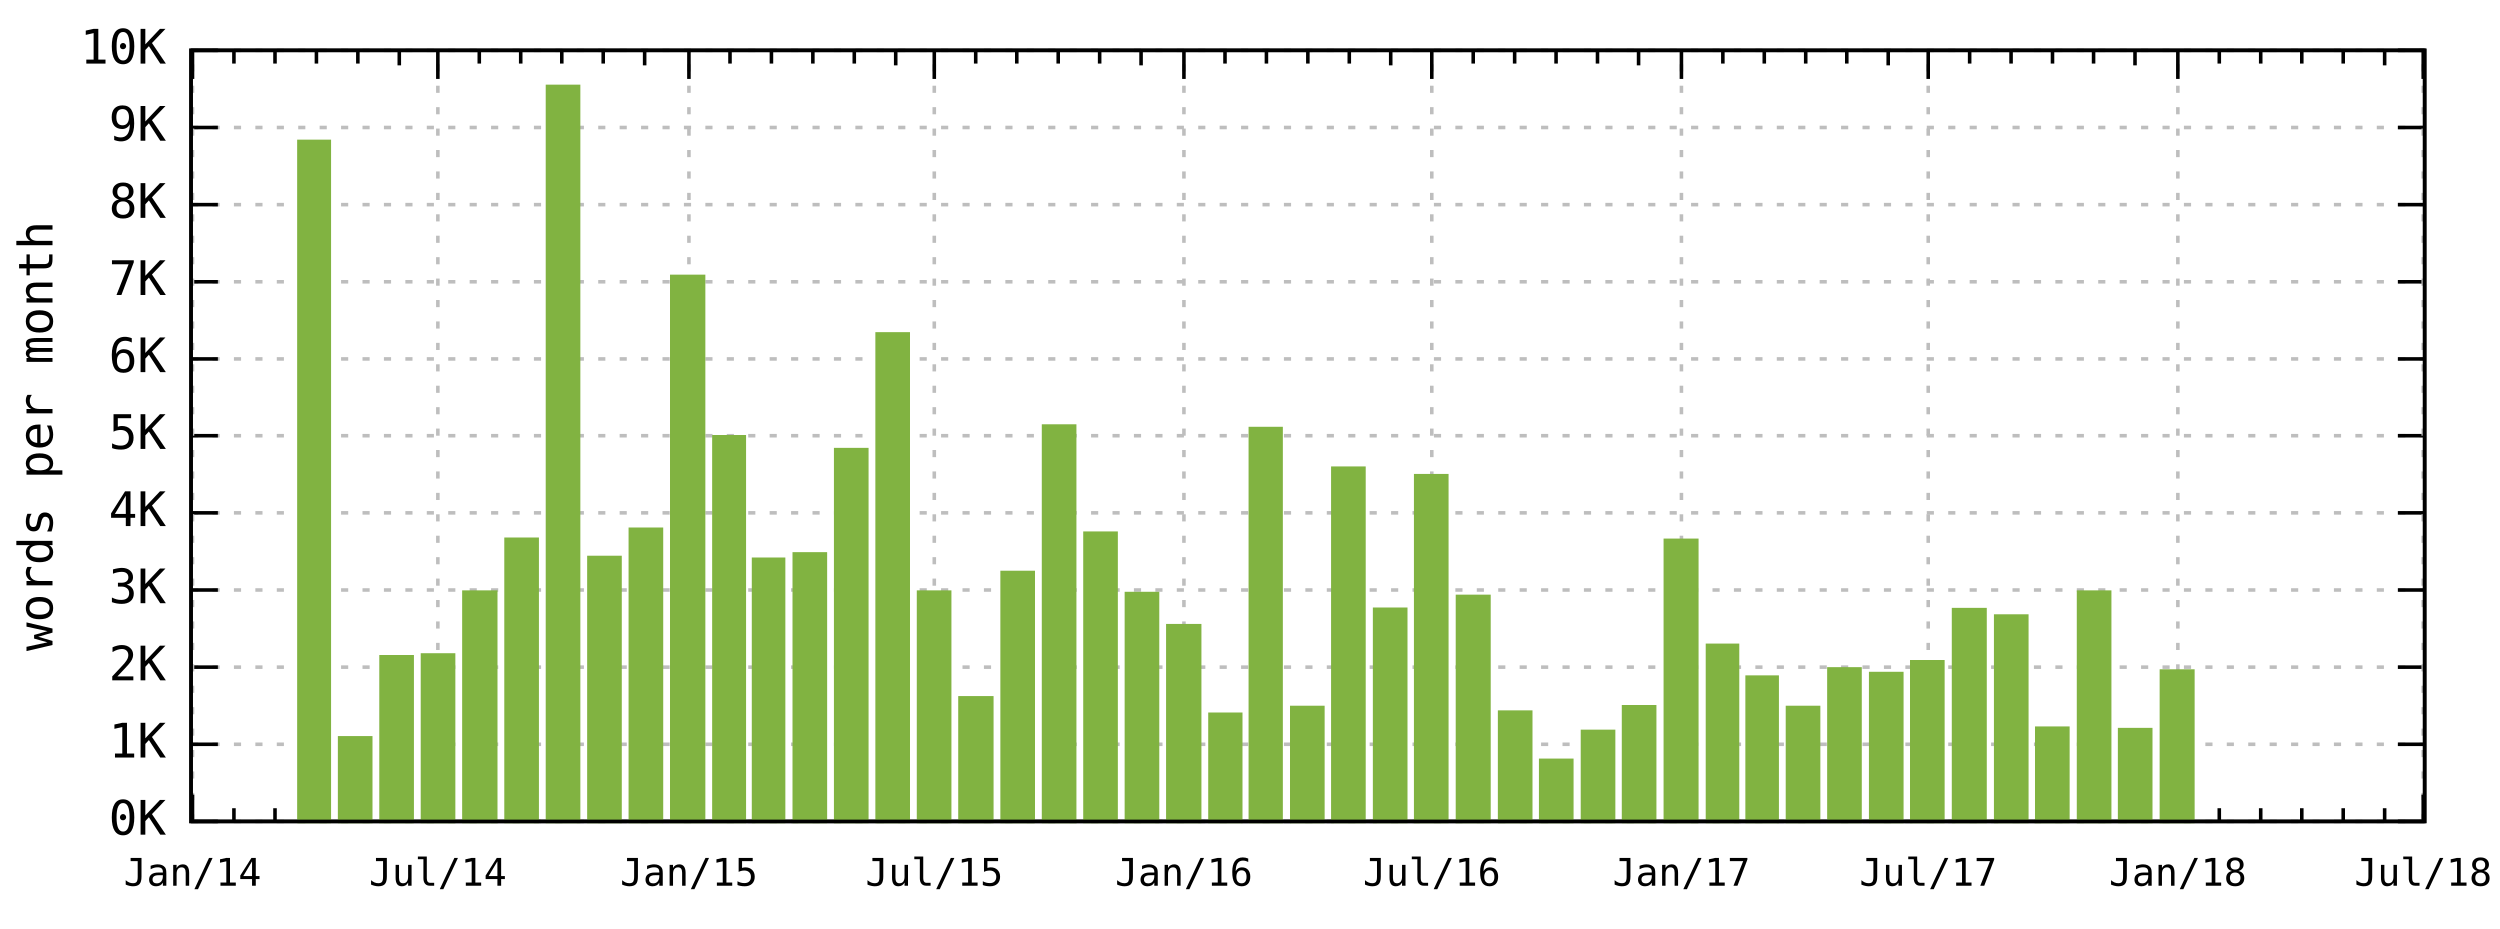
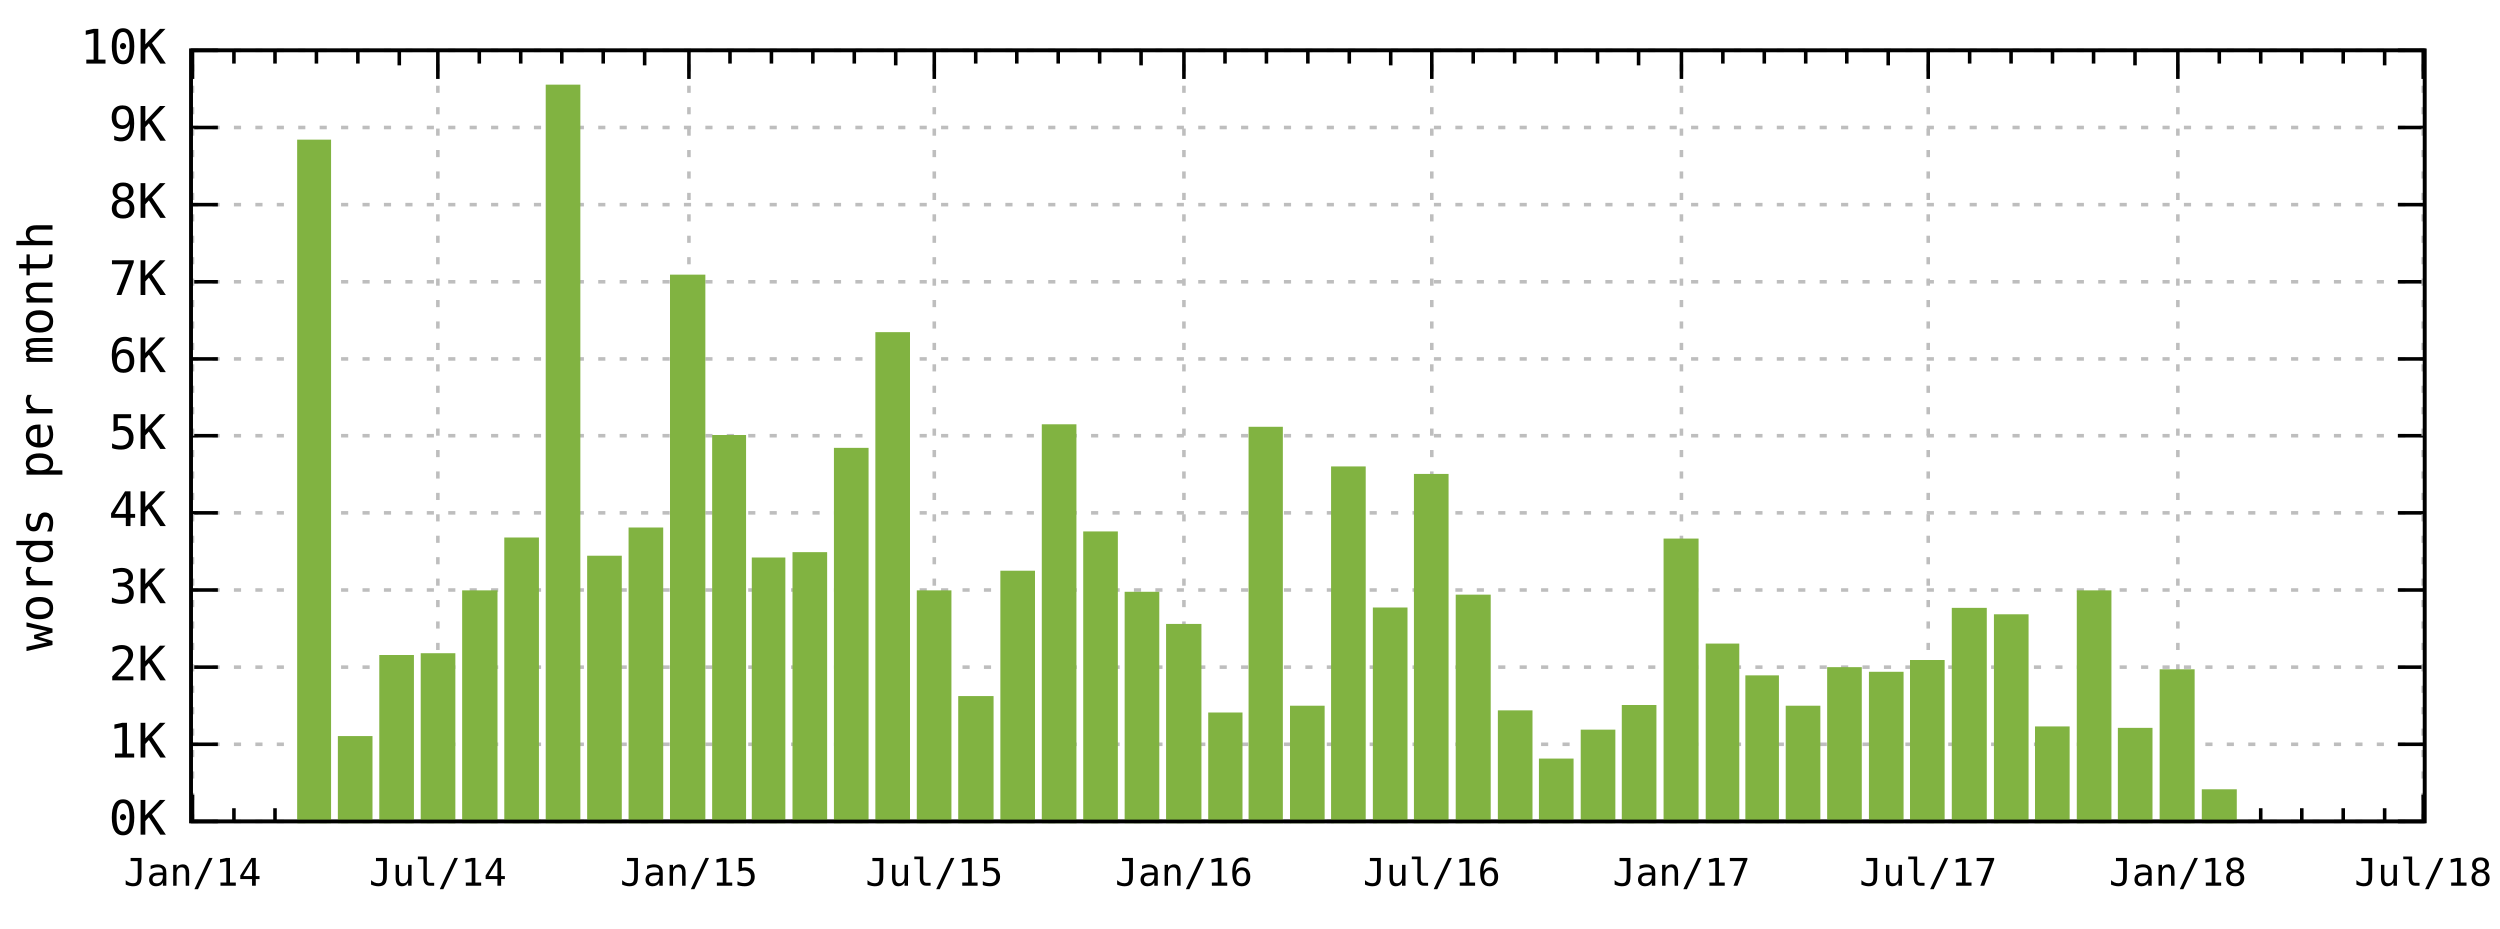
<svg xmlns="http://www.w3.org/2000/svg" xmlns:xlink="http://www.w3.org/1999/xlink" width="700" height="260" viewBox="0 0 700 260">
  <g id="gnuplot_canvas">
    <rect x="0" y="0" width="700" height="260" fill="none" />
    <defs>
      <circle id="gpDot" r="0.5" stroke-width="0.5" />
      <path id="gpPt0" stroke-width="0.267" stroke="currentColor" d="M-1,0 h2 M0,-1 v2" />
      <path id="gpPt1" stroke-width="0.267" stroke="currentColor" d="M-1,-1 L1,1 M1,-1 L-1,1" />
      <path id="gpPt2" stroke-width="0.267" stroke="currentColor" d="M-1,0 L1,0 M0,-1 L0,1 M-1,-1 L1,1 M-1,1 L1,-1" />
      <rect id="gpPt3" stroke-width="0.267" stroke="currentColor" x="-1" y="-1" width="2" height="2" />
      <rect id="gpPt4" stroke-width="0.267" stroke="currentColor" fill="currentColor" x="-1" y="-1" width="2" height="2" />
      <circle id="gpPt5" stroke-width="0.267" stroke="currentColor" cx="0" cy="0" r="1" />
      <use xlink:href="#gpPt5" id="gpPt6" fill="currentColor" stroke="none" />
      <path id="gpPt7" stroke-width="0.267" stroke="currentColor" d="M0,-1.33 L-1.33,0.67 L1.33,0.67 z" />
      <use xlink:href="#gpPt7" id="gpPt8" fill="currentColor" stroke="none" />
      <use xlink:href="#gpPt7" id="gpPt9" stroke="currentColor" transform="rotate(180)" />
      <use xlink:href="#gpPt9" id="gpPt10" fill="currentColor" stroke="none" />
      <use xlink:href="#gpPt3" id="gpPt11" stroke="currentColor" transform="rotate(45)" />
      <use xlink:href="#gpPt11" id="gpPt12" fill="currentColor" stroke="none" />
    </defs>
    <g style="fill:none; color:white; stroke:currentColor; stroke-width:1.00; stroke-linecap:butt; stroke-linejoin:miter">
</g>
    <g style="fill:none; color:black; stroke:currentColor; stroke-width:1.00; stroke-linecap:butt; stroke-linejoin:miter">
</g>
    <g style="fill:none; color:gray; stroke:currentColor; stroke-width:1.00; stroke-linecap:butt; stroke-linejoin:miter">
      <path stroke="rgb(190, 190, 190)" stroke-dasharray=" 2,4" class="gridline" d="M53.5,230.0 L678.9,230.0  h0.01" />
    </g>
    <g style="fill:none; color:black; stroke:currentColor; stroke-width:1.00; stroke-linecap:butt; stroke-linejoin:miter">
      <path stroke="black" d="M53.5,230.0 L61.0,230.0 M678.9,230.0 L671.4,230.0  h0.01" />
      <g transform="translate(46.5,233.7)" style="stroke:none; fill:rgb(0,0,0); font-family:monospace; font-size:10.00pt; text-anchor:end">
        <text>0K</text>
      </g>
    </g>
    <g style="fill:none; color:gray; stroke:currentColor; stroke-width:1.00; stroke-linecap:butt; stroke-linejoin:miter">
      <path stroke="rgb(190, 190, 190)" stroke-dasharray=" 2,4" class="gridline" d="M53.5,208.4 L678.9,208.4  h0.01" />
    </g>
    <g style="fill:none; color:black; stroke:currentColor; stroke-width:1.00; stroke-linecap:butt; stroke-linejoin:miter">
      <path stroke="black" d="M53.5,208.4 L61.0,208.4 M678.9,208.4 L671.4,208.4  h0.01" />
      <g transform="translate(46.5,212.1)" style="stroke:none; fill:rgb(0,0,0); font-family:monospace; font-size:10.00pt; text-anchor:end">
        <text>1K</text>
      </g>
    </g>
    <g style="fill:none; color:gray; stroke:currentColor; stroke-width:1.00; stroke-linecap:butt; stroke-linejoin:miter">
      <path stroke="rgb(190, 190, 190)" stroke-dasharray=" 2,4" class="gridline" d="M53.5,186.8 L678.9,186.8  h0.01" />
    </g>
    <g style="fill:none; color:black; stroke:currentColor; stroke-width:1.00; stroke-linecap:butt; stroke-linejoin:miter">
      <path stroke="black" d="M53.5,186.8 L61.0,186.8 M678.9,186.8 L671.4,186.8  h0.01" />
      <g transform="translate(46.5,190.5)" style="stroke:none; fill:rgb(0,0,0); font-family:monospace; font-size:10.00pt; text-anchor:end">
        <text>2K</text>
      </g>
    </g>
    <g style="fill:none; color:gray; stroke:currentColor; stroke-width:1.00; stroke-linecap:butt; stroke-linejoin:miter">
      <path stroke="rgb(190, 190, 190)" stroke-dasharray=" 2,4" class="gridline" d="M53.5,165.2 L678.9,165.2  h0.01" />
    </g>
    <g style="fill:none; color:black; stroke:currentColor; stroke-width:1.00; stroke-linecap:butt; stroke-linejoin:miter">
      <path stroke="black" d="M53.5,165.2 L61.0,165.2 M678.9,165.2 L671.4,165.2  h0.01" />
      <g transform="translate(46.5,168.9)" style="stroke:none; fill:rgb(0,0,0); font-family:monospace; font-size:10.00pt; text-anchor:end">
        <text>3K</text>
      </g>
    </g>
    <g style="fill:none; color:gray; stroke:currentColor; stroke-width:1.00; stroke-linecap:butt; stroke-linejoin:miter">
      <path stroke="rgb(190, 190, 190)" stroke-dasharray=" 2,4" class="gridline" d="M53.5,143.6 L678.9,143.6  h0.01" />
    </g>
    <g style="fill:none; color:black; stroke:currentColor; stroke-width:1.00; stroke-linecap:butt; stroke-linejoin:miter">
      <path stroke="black" d="M53.5,143.6 L61.0,143.6 M678.9,143.6 L671.4,143.6  h0.01" />
      <g transform="translate(46.5,147.3)" style="stroke:none; fill:rgb(0,0,0); font-family:monospace; font-size:10.00pt; text-anchor:end">
        <text>4K</text>
      </g>
    </g>
    <g style="fill:none; color:gray; stroke:currentColor; stroke-width:1.00; stroke-linecap:butt; stroke-linejoin:miter">
      <path stroke="rgb(190, 190, 190)" stroke-dasharray=" 2,4" class="gridline" d="M53.5,122.0 L678.9,122.0  h0.01" />
    </g>
    <g style="fill:none; color:black; stroke:currentColor; stroke-width:1.00; stroke-linecap:butt; stroke-linejoin:miter">
      <path stroke="black" d="M53.5,122.0 L61.0,122.0 M678.9,122.0 L671.4,122.0  h0.01" />
      <g transform="translate(46.5,125.7)" style="stroke:none; fill:rgb(0,0,0); font-family:monospace; font-size:10.00pt; text-anchor:end">
        <text>5K</text>
      </g>
    </g>
    <g style="fill:none; color:gray; stroke:currentColor; stroke-width:1.00; stroke-linecap:butt; stroke-linejoin:miter">
      <path stroke="rgb(190, 190, 190)" stroke-dasharray=" 2,4" class="gridline" d="M53.5,100.5 L678.9,100.5  h0.01" />
    </g>
    <g style="fill:none; color:black; stroke:currentColor; stroke-width:1.00; stroke-linecap:butt; stroke-linejoin:miter">
      <path stroke="black" d="M53.5,100.5 L61.0,100.5 M678.9,100.5 L671.4,100.5  h0.01" />
      <g transform="translate(46.5,104.2)" style="stroke:none; fill:rgb(0,0,0); font-family:monospace; font-size:10.00pt; text-anchor:end">
        <text>6K</text>
      </g>
    </g>
    <g style="fill:none; color:gray; stroke:currentColor; stroke-width:1.00; stroke-linecap:butt; stroke-linejoin:miter">
      <path stroke="rgb(190, 190, 190)" stroke-dasharray=" 2,4" class="gridline" d="M53.5,78.9 L678.9,78.9  h0.01" />
    </g>
    <g style="fill:none; color:black; stroke:currentColor; stroke-width:1.00; stroke-linecap:butt; stroke-linejoin:miter">
      <path stroke="black" d="M53.5,78.9 L61.0,78.9 M678.9,78.9 L671.4,78.9  h0.01" />
      <g transform="translate(46.5,82.6)" style="stroke:none; fill:rgb(0,0,0); font-family:monospace; font-size:10.00pt; text-anchor:end">
        <text>7K</text>
      </g>
    </g>
    <g style="fill:none; color:gray; stroke:currentColor; stroke-width:1.00; stroke-linecap:butt; stroke-linejoin:miter">
      <path stroke="rgb(190, 190, 190)" stroke-dasharray=" 2,4" class="gridline" d="M53.5,57.3 L678.9,57.3  h0.01" />
    </g>
    <g style="fill:none; color:black; stroke:currentColor; stroke-width:1.00; stroke-linecap:butt; stroke-linejoin:miter">
      <path stroke="black" d="M53.5,57.3 L61.0,57.3 M678.9,57.3 L671.4,57.3  h0.01" />
      <g transform="translate(46.5,61.0)" style="stroke:none; fill:rgb(0,0,0); font-family:monospace; font-size:10.00pt; text-anchor:end">
        <text>8K</text>
      </g>
    </g>
    <g style="fill:none; color:gray; stroke:currentColor; stroke-width:1.00; stroke-linecap:butt; stroke-linejoin:miter">
      <path stroke="rgb(190, 190, 190)" stroke-dasharray=" 2,4" class="gridline" d="M53.5,35.7 L678.9,35.7  h0.01" />
    </g>
    <g style="fill:none; color:black; stroke:currentColor; stroke-width:1.00; stroke-linecap:butt; stroke-linejoin:miter">
      <path stroke="black" d="M53.5,35.7 L61.0,35.7 M678.9,35.7 L671.4,35.7  h0.01" />
      <g transform="translate(46.5,39.4)" style="stroke:none; fill:rgb(0,0,0); font-family:monospace; font-size:10.00pt; text-anchor:end">
        <text>9K</text>
      </g>
    </g>
    <g style="fill:none; color:gray; stroke:currentColor; stroke-width:1.00; stroke-linecap:butt; stroke-linejoin:miter">
      <path stroke="rgb(190, 190, 190)" stroke-dasharray=" 2,4" class="gridline" d="M53.5,14.1 L678.9,14.1  h0.01" />
    </g>
    <g style="fill:none; color:black; stroke:currentColor; stroke-width:1.00; stroke-linecap:butt; stroke-linejoin:miter">
      <path stroke="black" d="M53.5,14.1 L61.0,14.1 M678.9,14.1 L671.4,14.1  h0.01" />
      <g transform="translate(46.5,17.8)" style="stroke:none; fill:rgb(0,0,0); font-family:monospace; font-size:10.00pt; text-anchor:end">
        <text>10K</text>
      </g>
    </g>
    <g style="fill:none; color:gray; stroke:currentColor; stroke-width:1.00; stroke-linecap:butt; stroke-linejoin:miter">
      <path stroke="rgb(190, 190, 190)" stroke-dasharray=" 2,4" class="gridline" d="M53.9,230.0 L53.9,14.1  h0.01" />
    </g>
    <g style="fill:none; color:black; stroke:currentColor; stroke-width:1.00; stroke-linecap:butt; stroke-linejoin:miter">
      <path stroke="black" d="M53.9,230.0 L53.9,222.5 M53.9,14.1 L53.9,21.6  h0.01" />
      <g transform="translate(53.9,248.0)" style="stroke:none; fill:rgb(0,0,0); font-family:monospace; font-size:8.00pt; text-anchor:middle">
        <text>Jan/14</text>
      </g>
      <path stroke="black" d="M65.5,230.0 L65.5,226.3 M65.5,14.1 L65.5,17.8 M77.0,230.0 L77.0,226.3 M77.0,14.1 L77.0,17.8    M88.6,230.0 L88.6,226.3 M88.6,14.1 L88.6,17.8 M100.2,230.0 L100.2,226.3 M100.2,14.1 L100.2,17.8    M111.8,230.0 L111.8,226.3 M111.8,14.1 L111.8,17.8  h0.01" />
    </g>
    <g style="fill:none; color:gray; stroke:currentColor; stroke-width:1.00; stroke-linecap:butt; stroke-linejoin:miter">
      <path stroke="rgb(190, 190, 190)" stroke-dasharray=" 2,4" class="gridline" d="M122.6,230.0 L122.6,14.1  h0.01" />
    </g>
    <g style="fill:none; color:black; stroke:currentColor; stroke-width:1.00; stroke-linecap:butt; stroke-linejoin:miter">
      <path stroke="black" d="M122.6,230.0 L122.6,222.5 M122.6,14.1 L122.6,21.6  h0.01" />
      <g transform="translate(122.6,248.0)" style="stroke:none; fill:rgb(0,0,0); font-family:monospace; font-size:8.00pt; text-anchor:middle">
        <text>Jul/14</text>
      </g>
      <path stroke="black" d="M134.2,230.0 L134.2,226.3 M134.2,14.1 L134.2,17.8 M145.8,230.0 L145.8,226.3 M145.8,14.1 L145.8,17.8    M157.3,230.0 L157.3,226.3 M157.3,14.1 L157.3,17.8 M168.9,230.0 L168.9,226.3 M168.9,14.1 L168.9,17.8    M180.5,230.0 L180.5,226.3 M180.5,14.1 L180.5,17.8  h0.01" />
    </g>
    <g style="fill:none; color:gray; stroke:currentColor; stroke-width:1.00; stroke-linecap:butt; stroke-linejoin:miter">
      <path stroke="rgb(190, 190, 190)" stroke-dasharray=" 2,4" class="gridline" d="M192.9,230.0 L192.9,14.1  h0.01" />
    </g>
    <g style="fill:none; color:black; stroke:currentColor; stroke-width:1.00; stroke-linecap:butt; stroke-linejoin:miter">
      <path stroke="black" d="M192.9,230.0 L192.9,222.5 M192.9,14.1 L192.9,21.6  h0.01" />
      <g transform="translate(192.9,248.0)" style="stroke:none; fill:rgb(0,0,0); font-family:monospace; font-size:8.00pt; text-anchor:middle">
        <text>Jan/15</text>
      </g>
      <path stroke="black" d="M204.4,230.0 L204.4,226.3 M204.4,14.1 L204.4,17.8 M216.0,230.0 L216.0,226.3 M216.0,14.1 L216.0,17.8    M227.6,230.0 L227.6,226.3 M227.6,14.1 L227.6,17.8 M239.2,230.0 L239.2,226.3 M239.2,14.1 L239.2,17.8    M250.8,230.0 L250.8,226.3 M250.8,14.1 L250.8,17.8  h0.01" />
    </g>
    <g style="fill:none; color:gray; stroke:currentColor; stroke-width:1.00; stroke-linecap:butt; stroke-linejoin:miter">
      <path stroke="rgb(190, 190, 190)" stroke-dasharray=" 2,4" class="gridline" d="M261.6,230.0 L261.6,14.1  h0.01" />
    </g>
    <g style="fill:none; color:black; stroke:currentColor; stroke-width:1.00; stroke-linecap:butt; stroke-linejoin:miter">
      <path stroke="black" d="M261.6,230.0 L261.6,222.5 M261.6,14.1 L261.6,21.6  h0.01" />
      <g transform="translate(261.6,248.0)" style="stroke:none; fill:rgb(0,0,0); font-family:monospace; font-size:8.00pt; text-anchor:middle">
        <text>Jul/15</text>
      </g>
      <path stroke="black" d="M273.2,230.0 L273.2,226.3 M273.2,14.1 L273.2,17.8 M284.7,230.0 L284.7,226.3 M284.7,14.1 L284.7,17.8    M296.3,230.0 L296.3,226.3 M296.3,14.1 L296.3,17.8 M307.9,230.0 L307.9,226.3 M307.9,14.1 L307.9,17.8    M319.5,230.0 L319.5,226.3 M319.5,14.1 L319.5,17.8  h0.01" />
    </g>
    <g style="fill:none; color:gray; stroke:currentColor; stroke-width:1.00; stroke-linecap:butt; stroke-linejoin:miter">
      <path stroke="rgb(190, 190, 190)" stroke-dasharray=" 2,4" class="gridline" d="M331.5,230.0 L331.5,14.1  h0.01" />
    </g>
    <g style="fill:none; color:black; stroke:currentColor; stroke-width:1.00; stroke-linecap:butt; stroke-linejoin:miter">
      <path stroke="black" d="M331.5,230.0 L331.5,222.5 M331.5,14.1 L331.5,21.6  h0.01" />
      <g transform="translate(331.5,248.0)" style="stroke:none; fill:rgb(0,0,0); font-family:monospace; font-size:8.00pt; text-anchor:middle">
        <text>Jan/16</text>
      </g>
      <path stroke="black" d="M343.0,230.0 L343.0,226.3 M343.0,14.1 L343.0,17.8 M354.6,230.0 L354.6,226.3 M354.6,14.1 L354.6,17.8    M366.2,230.0 L366.2,226.3 M366.2,14.1 L366.2,17.8 M377.8,230.0 L377.8,226.3 M377.8,14.1 L377.8,17.8    M389.4,230.0 L389.4,226.3 M389.4,14.1 L389.4,17.8  h0.01" />
    </g>
    <g style="fill:none; color:gray; stroke:currentColor; stroke-width:1.00; stroke-linecap:butt; stroke-linejoin:miter">
      <path stroke="rgb(190, 190, 190)" stroke-dasharray=" 2,4" class="gridline" d="M400.9,230.0 L400.9,14.1  h0.01" />
    </g>
    <g style="fill:none; color:black; stroke:currentColor; stroke-width:1.00; stroke-linecap:butt; stroke-linejoin:miter">
      <path stroke="black" d="M400.9,230.0 L400.9,222.5 M400.9,14.1 L400.9,21.6  h0.01" />
      <g transform="translate(400.9,248.0)" style="stroke:none; fill:rgb(0,0,0); font-family:monospace; font-size:8.00pt; text-anchor:middle">
        <text>Jul/16</text>
      </g>
      <path stroke="black" d="M412.5,230.0 L412.5,226.3 M412.5,14.1 L412.5,17.8 M424.1,230.0 L424.1,226.3 M424.1,14.1 L424.1,17.8    M435.7,230.0 L435.7,226.3 M435.7,14.1 L435.7,17.8 M447.3,230.0 L447.3,226.3 M447.3,14.1 L447.3,17.8    M458.8,230.0 L458.8,226.3 M458.8,14.1 L458.8,17.8  h0.01" />
    </g>
    <g style="fill:none; color:gray; stroke:currentColor; stroke-width:1.00; stroke-linecap:butt; stroke-linejoin:miter">
      <path stroke="rgb(190, 190, 190)" stroke-dasharray=" 2,4" class="gridline" d="M470.8,230.0 L470.8,14.1  h0.01" />
    </g>
    <g style="fill:none; color:black; stroke:currentColor; stroke-width:1.00; stroke-linecap:butt; stroke-linejoin:miter">
      <path stroke="black" d="M470.8,230.0 L470.8,222.5 M470.8,14.1 L470.8,21.6  h0.01" />
      <g transform="translate(470.8,248.0)" style="stroke:none; fill:rgb(0,0,0); font-family:monospace; font-size:8.00pt; text-anchor:middle">
        <text>Jan/17</text>
      </g>
      <path stroke="black" d="M482.4,230.0 L482.4,226.3 M482.4,14.1 L482.4,17.8 M494.0,230.0 L494.0,226.3 M494.0,14.1 L494.0,17.8    M505.6,230.0 L505.6,226.3 M505.6,14.1 L505.6,17.8 M517.1,230.0 L517.1,226.3 M517.1,14.1 L517.1,17.8    M528.7,230.0 L528.7,226.3 M528.7,14.1 L528.7,17.8  h0.01" />
    </g>
    <g style="fill:none; color:gray; stroke:currentColor; stroke-width:1.00; stroke-linecap:butt; stroke-linejoin:miter">
      <path stroke="rgb(190, 190, 190)" stroke-dasharray=" 2,4" class="gridline" d="M539.9,230.0 L539.9,14.1  h0.01" />
    </g>
    <g style="fill:none; color:black; stroke:currentColor; stroke-width:1.00; stroke-linecap:butt; stroke-linejoin:miter">
      <path stroke="black" d="M539.9,230.0 L539.9,222.5 M539.9,14.1 L539.9,21.6  h0.01" />
      <g transform="translate(539.9,248.0)" style="stroke:none; fill:rgb(0,0,0); font-family:monospace; font-size:8.00pt; text-anchor:middle">
        <text>Jul/17</text>
      </g>
      <path stroke="black" d="M551.5,230.0 L551.5,226.3 M551.5,14.1 L551.5,17.8 M563.1,230.0 L563.1,226.3 M563.1,14.1 L563.1,17.8    M574.7,230.0 L574.7,226.3 M574.7,14.1 L574.7,17.8 M586.2,230.0 L586.2,226.3 M586.2,14.1 L586.2,17.8    M597.8,230.0 L597.8,226.3 M597.8,14.1 L597.8,17.8  h0.01" />
    </g>
    <g style="fill:none; color:gray; stroke:currentColor; stroke-width:1.00; stroke-linecap:butt; stroke-linejoin:miter">
      <path stroke="rgb(190, 190, 190)" stroke-dasharray=" 2,4" class="gridline" d="M609.8,230.0 L609.8,14.1  h0.01" />
    </g>
    <g style="fill:none; color:black; stroke:currentColor; stroke-width:1.00; stroke-linecap:butt; stroke-linejoin:miter">
      <path stroke="black" d="M609.8,230.0 L609.8,222.5 M609.8,14.1 L609.8,21.6  h0.01" />
      <g transform="translate(609.8,248.0)" style="stroke:none; fill:rgb(0,0,0); font-family:monospace; font-size:8.00pt; text-anchor:middle">
        <text>Jan/18</text>
      </g>
      <path stroke="black" d="M621.4,230.0 L621.4,226.3 M621.4,14.1 L621.4,17.8 M633.0,230.0 L633.0,226.3 M633.0,14.1 L633.0,17.8    M644.5,230.0 L644.5,226.3 M644.5,14.1 L644.5,17.8 M656.1,230.0 L656.1,226.3 M656.1,14.1 L656.1,17.8    M667.7,230.0 L667.7,226.3 M667.7,14.1 L667.7,17.8  h0.01" />
    </g>
    <g style="fill:none; color:gray; stroke:currentColor; stroke-width:1.00; stroke-linecap:butt; stroke-linejoin:miter">
      <path stroke="rgb(190, 190, 190)" stroke-dasharray=" 2,4" class="gridline" d="M678.5,230.0 L678.5,14.1  h0.01" />
    </g>
    <g style="fill:none; color:black; stroke:currentColor; stroke-width:1.00; stroke-linecap:butt; stroke-linejoin:miter">
      <path stroke="black" d="M678.5,230.0 L678.5,222.5 M678.5,14.1 L678.5,21.6  h0.01" />
      <g transform="translate(678.5,248.0)" style="stroke:none; fill:rgb(0,0,0); font-family:monospace; font-size:8.00pt; text-anchor:middle">
        <text>Jul/18</text>
      </g>
      <path stroke="black" d="M53.5,14.1 L53.5,230.0 L678.9,230.0 L678.9,14.1 L53.5,14.1 Z  h0.01" />
      <g transform="translate(14.7,122.1) rotate(270)" style="stroke:none; fill:rgb(0,0,0); font-family:monospace; font-size:10.00pt; text-anchor:middle">
        <text>words per month</text>
      </g>
    </g>
    <g id="gnuplot_plot_1">
      <g style="fill:none; color:red; stroke:currentColor; stroke-width:1.00; stroke-linecap:butt; stroke-linejoin:miter">
        <g style="stroke:none; shape-rendering:crispEdges">
          <polygon fill="rgb(129, 179,  65)" points="83.7,230.0 92.3,230.0 92.3,39.5 83.7,39.5 " />
        </g>
        <path stroke="rgb(129, 179,  65)" d="M83.7,230.0 L83.7,39.6 L92.2,39.6 L92.2,230.0 L83.7,230.0 Z  h0.01" />
        <g style="stroke:none; shape-rendering:crispEdges">
          <polygon fill="rgb(129, 179,  65)" points="95.1,230.0 103.9,230.0 103.9,206.5 95.1,206.5 " />
        </g>
        <path stroke="rgb(129, 179,  65)" d="M95.1,230.0 L95.1,206.6 L103.8,206.6 L103.8,230.0 L95.1,230.0 Z  h0.01" />
        <g style="stroke:none; shape-rendering:crispEdges">
          <polygon fill="rgb(129, 179,  65)" points="106.7,230.0 115.5,230.0 115.5,183.8 106.7,183.8 " />
        </g>
        <path stroke="rgb(129, 179,  65)" d="M106.7,230.0 L106.7,183.9 L115.4,183.9 L115.4,230.0 L106.7,230.0 Z  h0.01" />
        <g style="stroke:none; shape-rendering:crispEdges">
          <polygon fill="rgb(129, 179,  65)" points="118.3,230.0 127.1,230.0 127.1,183.3 118.3,183.3 " />
        </g>
        <path stroke="rgb(129, 179,  65)" d="M118.3,230.0 L118.3,183.4 L127.0,183.4 L127.0,230.0 L118.3,230.0 Z  h0.01" />
        <g style="stroke:none; shape-rendering:crispEdges">
          <polygon fill="rgb(129, 179,  65)" points="129.9,230.0 138.9,230.0 138.9,165.7 129.9,165.7 " />
        </g>
        <path stroke="rgb(129, 179,  65)" d="M129.9,230.0 L129.9,165.8 L138.8,165.8 L138.8,230.0 L129.9,230.0 Z  h0.01" />
        <g style="stroke:none; shape-rendering:crispEdges">
          <polygon fill="rgb(129, 179,  65)" points="141.7,230.0 150.5,230.0 150.5,150.9 141.7,150.9 " />
        </g>
        <path stroke="rgb(129, 179,  65)" d="M141.7,230.0 L141.7,151.0 L150.4,151.0 L150.4,230.0 L141.7,230.0 Z  h0.01" />
        <g style="stroke:none; shape-rendering:crispEdges">
          <polygon fill="rgb(129, 179,  65)" points="153.3,230.0 162.1,230.0 162.1,24.1 153.3,24.1 " />
        </g>
        <path stroke="rgb(129, 179,  65)" d="M153.3,230.0 L153.3,24.2 L162.0,24.2 L162.0,230.0 L153.3,230.0 Z  h0.01" />
        <g style="stroke:none; shape-rendering:crispEdges">
          <polygon fill="rgb(129, 179,  65)" points="164.9,230.0 173.7,230.0 173.7,156.0 164.9,156.0 " />
        </g>
        <path stroke="rgb(129, 179,  65)" d="M164.9,230.0 L164.9,156.1 L173.6,156.1 L173.6,230.0 L164.9,230.0 Z  h0.01" />
        <g style="stroke:none; shape-rendering:crispEdges">
          <polygon fill="rgb(129, 179,  65)" points="176.5,230.0 185.3,230.0 185.3,148.1 176.5,148.1 " />
        </g>
        <path stroke="rgb(129, 179,  65)" d="M176.5,230.0 L176.5,148.2 L185.2,148.2 L185.2,230.0 L176.5,230.0 Z  h0.01" />
        <g style="stroke:none; shape-rendering:crispEdges">
          <polygon fill="rgb(129, 179,  65)" points="188.1,230.0 197.1,230.0 197.1,77.3 188.1,77.3 " />
        </g>
        <path stroke="rgb(129, 179,  65)" d="M188.1,230.0 L188.1,77.4 L197.0,77.4 L197.0,230.0 L188.1,230.0 Z  h0.01" />
        <g style="stroke:none; shape-rendering:crispEdges">
          <polygon fill="rgb(129, 179,  65)" points="199.9,230.0 208.5,230.0 208.5,122.2 199.9,122.2 " />
        </g>
        <path stroke="rgb(129, 179,  65)" d="M199.9,230.0 L199.9,122.3 L208.4,122.3 L208.4,230.0 L199.9,230.0 Z  h0.01" />
        <g style="stroke:none; shape-rendering:crispEdges">
          <polygon fill="rgb(129, 179,  65)" points="211.0,230.0 219.5,230.0 219.5,156.5 211.0,156.5 " />
        </g>
        <path stroke="rgb(129, 179,  65)" d="M211.0,230.0 L211.0,156.6 L219.4,156.6 L219.4,230.0 L211.0,230.0 Z  h0.01" />
        <g style="stroke:none; shape-rendering:crispEdges">
          <polygon fill="rgb(129, 179,  65)" points="222.4,230.0 231.2,230.0 231.2,155.0 222.4,155.0 " />
        </g>
        <path stroke="rgb(129, 179,  65)" d="M222.4,230.0 L222.4,155.1 L231.1,155.1 L231.1,230.0 L222.4,230.0 Z  h0.01" />
        <g style="stroke:none; shape-rendering:crispEdges">
          <polygon fill="rgb(129, 179,  65)" points="234.0,230.0 242.8,230.0 242.8,125.8 234.0,125.8 " />
        </g>
        <path stroke="rgb(129, 179,  65)" d="M234.0,230.0 L234.0,125.9 L242.7,125.9 L242.7,230.0 L234.0,230.0 Z  h0.01" />
        <g style="stroke:none; shape-rendering:crispEdges">
          <polygon fill="rgb(129, 179,  65)" points="245.6,230.0 254.4,230.0 254.4,93.4 245.6,93.4 " />
        </g>
        <path stroke="rgb(129, 179,  65)" d="M245.6,230.0 L245.6,93.5 L254.3,93.5 L254.3,230.0 L245.6,230.0 Z  h0.01" />
        <g style="stroke:none; shape-rendering:crispEdges">
          <polygon fill="rgb(129, 179,  65)" points="257.2,230.0 266.0,230.0 266.0,165.7 257.2,165.7 " />
        </g>
        <path stroke="rgb(129, 179,  65)" d="M257.2,230.0 L257.2,165.8 L265.9,165.8 L265.9,230.0 L257.2,230.0 Z  h0.01" />
        <g style="stroke:none; shape-rendering:crispEdges">
          <polygon fill="rgb(129, 179,  65)" points="268.8,230.0 277.8,230.0 277.8,195.3 268.8,195.3 " />
        </g>
        <path stroke="rgb(129, 179,  65)" d="M268.8,230.0 L268.8,195.4 L277.7,195.4 L277.7,230.0 L268.8,230.0 Z  h0.01" />
        <g style="stroke:none; shape-rendering:crispEdges">
          <polygon fill="rgb(129, 179,  65)" points="280.6,230.0 289.4,230.0 289.4,160.2 280.6,160.2 " />
        </g>
        <path stroke="rgb(129, 179,  65)" d="M280.6,230.0 L280.6,160.3 L289.3,160.3 L289.3,230.0 L280.6,230.0 Z  h0.01" />
        <g style="stroke:none; shape-rendering:crispEdges">
          <polygon fill="rgb(129, 179,  65)" points="292.2,230.0 301.0,230.0 301.0,119.2 292.2,119.2 " />
        </g>
        <path stroke="rgb(129, 179,  65)" d="M292.2,230.0 L292.2,119.3 L300.9,119.3 L300.9,230.0 L292.2,230.0 Z  h0.01" />
        <g style="stroke:none; shape-rendering:crispEdges">
          <polygon fill="rgb(129, 179,  65)" points="303.8,230.0 312.6,230.0 312.6,149.2 303.8,149.2 " />
        </g>
        <path stroke="rgb(129, 179,  65)" d="M303.8,230.0 L303.8,149.3 L312.5,149.3 L312.5,230.0 L303.8,230.0 Z  h0.01" />
        <g style="stroke:none; shape-rendering:crispEdges">
          <polygon fill="rgb(129, 179,  65)" points="315.4,230.0 324.2,230.0 324.2,166.1 315.4,166.1 " />
        </g>
        <path stroke="rgb(129, 179,  65)" d="M315.4,230.0 L315.4,166.2 L324.1,166.2 L324.1,230.0 L315.4,230.0 Z  h0.01" />
        <g style="stroke:none; shape-rendering:crispEdges">
          <polygon fill="rgb(129, 179,  65)" points="327.0,230.0 336.0,230.0 336.0,175.1 327.0,175.1 " />
        </g>
        <path stroke="rgb(129, 179,  65)" d="M327.0,230.0 L327.0,175.2 L335.9,175.2 L335.9,230.0 L327.0,230.0 Z  h0.01" />
        <g style="stroke:none; shape-rendering:crispEdges">
          <polygon fill="rgb(129, 179,  65)" points="338.8,230.0 347.5,230.0 347.5,199.9 338.8,199.9 " />
        </g>
        <path stroke="rgb(129, 179,  65)" d="M338.8,230.0 L338.8,200.0 L347.4,200.0 L347.4,230.0 L338.8,230.0 Z  h0.01" />
        <g style="stroke:none; shape-rendering:crispEdges">
          <polygon fill="rgb(129, 179,  65)" points="350.1,230.0 358.8,230.0 358.8,119.9 350.1,119.9 " />
        </g>
        <path stroke="rgb(129, 179,  65)" d="M350.1,230.0 L350.1,120.0 L358.7,120.0 L358.7,230.0 L350.1,230.0 Z  h0.01" />
        <g style="stroke:none; shape-rendering:crispEdges">
          <polygon fill="rgb(129, 179,  65)" points="361.7,230.0 370.5,230.0 370.5,198.0 361.7,198.0 " />
        </g>
        <path stroke="rgb(129, 179,  65)" d="M361.7,230.0 L361.7,198.1 L370.4,198.1 L370.4,230.0 L361.7,230.0 Z  h0.01" />
        <g style="stroke:none; shape-rendering:crispEdges">
          <polygon fill="rgb(129, 179,  65)" points="373.2,230.0 382.0,230.0 382.0,131.0 373.2,131.0 " />
        </g>
        <path stroke="rgb(129, 179,  65)" d="M373.2,230.0 L373.2,131.1 L381.9,131.1 L381.9,230.0 L373.2,230.0 Z  h0.01" />
        <g style="stroke:none; shape-rendering:crispEdges">
          <polygon fill="rgb(129, 179,  65)" points="384.9,230.0 393.7,230.0 393.7,170.5 384.9,170.5 " />
        </g>
        <path stroke="rgb(129, 179,  65)" d="M384.9,230.0 L384.9,170.6 L393.6,170.6 L393.6,230.0 L384.9,230.0 Z  h0.01" />
        <g style="stroke:none; shape-rendering:crispEdges">
          <polygon fill="rgb(129, 179,  65)" points="396.4,230.0 405.2,230.0 405.2,133.1 396.4,133.1 " />
        </g>
        <path stroke="rgb(129, 179,  65)" d="M396.4,230.0 L396.4,133.2 L405.1,133.2 L405.1,230.0 L396.4,230.0 Z  h0.01" />
        <g style="stroke:none; shape-rendering:crispEdges">
          <polygon fill="rgb(129, 179,  65)" points="408.1,230.0 417.0,230.0 417.0,166.9 408.1,166.9 " />
        </g>
        <path stroke="rgb(129, 179,  65)" d="M408.1,230.0 L408.1,167.0 L416.9,167.0 L416.9,230.0 L408.1,230.0 Z  h0.01" />
        <g style="stroke:none; shape-rendering:crispEdges">
          <polygon fill="rgb(129, 179,  65)" points="419.9,230.0 428.7,230.0 428.7,199.3 419.9,199.3 " />
        </g>
        <path stroke="rgb(129, 179,  65)" d="M419.9,230.0 L419.9,199.4 L428.6,199.4 L428.6,230.0 L419.9,230.0 Z  h0.01" />
        <g style="stroke:none; shape-rendering:crispEdges">
          <polygon fill="rgb(129, 179,  65)" points="431.4,230.0 440.2,230.0 440.2,212.8 431.4,212.8 " />
        </g>
        <path stroke="rgb(129, 179,  65)" d="M431.4,230.0 L431.4,212.9 L440.1,212.9 L440.1,230.0 L431.4,230.0 Z  h0.01" />
        <g style="stroke:none; shape-rendering:crispEdges">
          <polygon fill="rgb(129, 179,  65)" points="443.1,230.0 451.9,230.0 451.9,204.7 443.1,204.7 " />
        </g>
        <path stroke="rgb(129, 179,  65)" d="M443.1,230.0 L443.1,204.8 L451.8,204.8 L451.8,230.0 L443.1,230.0 Z  h0.01" />
        <g style="stroke:none; shape-rendering:crispEdges">
          <polygon fill="rgb(129, 179,  65)" points="454.6,230.0 463.4,230.0 463.4,197.8 454.6,197.8 " />
        </g>
        <path stroke="rgb(129, 179,  65)" d="M454.6,230.0 L454.6,197.9 L463.3,197.9 L463.3,230.0 L454.6,230.0 Z  h0.01" />
        <g style="stroke:none; shape-rendering:crispEdges">
          <polygon fill="rgb(129, 179,  65)" points="466.3,230.0 475.2,230.0 475.2,151.2 466.3,151.2 " />
        </g>
        <path stroke="rgb(129, 179,  65)" d="M466.3,230.0 L466.3,151.3 L475.1,151.3 L475.1,230.0 L466.3,230.0 Z  h0.01" />
        <g style="stroke:none; shape-rendering:crispEdges">
          <polygon fill="rgb(129, 179,  65)" points="478.1,230.0 486.6,230.0 486.6,180.6 478.1,180.6 " />
        </g>
        <path stroke="rgb(129, 179,  65)" d="M478.1,230.0 L478.1,180.7 L486.5,180.7 L486.5,230.0 L478.1,230.0 Z  h0.01" />
        <g style="stroke:none; shape-rendering:crispEdges">
          <polygon fill="rgb(129, 179,  65)" points="489.2,230.0 497.7,230.0 497.7,189.5 489.2,189.5 " />
        </g>
        <path stroke="rgb(129, 179,  65)" d="M489.2,230.0 L489.2,189.6 L497.6,189.6 L497.6,230.0 L489.2,230.0 Z  h0.01" />
        <g style="stroke:none; shape-rendering:crispEdges">
          <polygon fill="rgb(129, 179,  65)" points="500.5,230.0 509.3,230.0 509.3,198.0 500.5,198.0 " />
        </g>
        <path stroke="rgb(129, 179,  65)" d="M500.5,230.0 L500.5,198.1 L509.2,198.1 L509.2,230.0 L500.5,230.0 Z  h0.01" />
        <g style="stroke:none; shape-rendering:crispEdges">
          <polygon fill="rgb(129, 179,  65)" points="512.1,230.0 520.9,230.0 520.9,187.2 512.1,187.2 " />
        </g>
        <path stroke="rgb(129, 179,  65)" d="M512.1,230.0 L512.1,187.3 L520.8,187.3 L520.8,230.0 L512.1,230.0 Z  h0.01" />
        <g style="stroke:none; shape-rendering:crispEdges">
          <polygon fill="rgb(129, 179,  65)" points="523.8,230.0 532.6,230.0 532.6,188.5 523.8,188.5 " />
        </g>
        <path stroke="rgb(129, 179,  65)" d="M523.8,230.0 L523.8,188.6 L532.5,188.6 L532.5,230.0 L523.8,230.0 Z  h0.01" />
        <g style="stroke:none; shape-rendering:crispEdges">
          <polygon fill="rgb(129, 179,  65)" points="535.3,230.0 544.1,230.0 544.1,185.2 535.3,185.2 " />
        </g>
        <path stroke="rgb(129, 179,  65)" d="M535.3,230.0 L535.3,185.3 L544.0,185.3 L544.0,230.0 L535.3,230.0 Z  h0.01" />
        <g style="stroke:none; shape-rendering:crispEdges">
          <polygon fill="rgb(129, 179,  65)" points="547.0,230.0 555.9,230.0 555.9,170.6 547.0,170.6 " />
        </g>
        <path stroke="rgb(129, 179,  65)" d="M547.0,230.0 L547.0,170.7 L555.8,170.7 L555.8,230.0 L547.0,230.0 Z  h0.01" />
        <g style="stroke:none; shape-rendering:crispEdges">
          <polygon fill="rgb(129, 179,  65)" points="558.8,230.0 567.6,230.0 567.6,172.4 558.8,172.4 " />
        </g>
        <path stroke="rgb(129, 179,  65)" d="M558.8,230.0 L558.8,172.5 L567.5,172.5 L567.5,230.0 L558.8,230.0 Z  h0.01" />
        <g style="stroke:none; shape-rendering:crispEdges">
          <polygon fill="rgb(129, 179,  65)" points="570.3,230.0 579.1,230.0 579.1,203.8 570.3,203.8 " />
        </g>
        <path stroke="rgb(129, 179,  65)" d="M570.3,230.0 L570.3,203.9 L579.0,203.9 L579.0,230.0 L570.3,230.0 Z  h0.01" />
        <g style="stroke:none; shape-rendering:crispEdges">
          <polygon fill="rgb(129, 179,  65)" points="582.0,230.0 590.8,230.0 590.8,165.7 582.0,165.7 " />
        </g>
        <path stroke="rgb(129, 179,  65)" d="M582.0,230.0 L582.0,165.8 L590.7,165.8 L590.7,230.0 L582.0,230.0 Z  h0.01" />
        <g style="stroke:none; shape-rendering:crispEdges">
          <polygon fill="rgb(129, 179,  65)" points="593.5,230.0 602.3,230.0 602.3,204.2 593.5,204.2 " />
        </g>
        <path stroke="rgb(129, 179,  65)" d="M593.5,230.0 L593.5,204.3 L602.2,204.3 L602.2,230.0 L593.5,230.0 Z  h0.01" />
        <g style="stroke:none; shape-rendering:crispEdges">
          <polygon fill="rgb(129, 179,  65)" points="605.2,230.0 614.1,230.0 614.1,187.8 605.2,187.8 " />
        </g>
        <path stroke="rgb(129, 179,  65)" d="M605.2,230.0 L605.2,187.9 L614.0,187.9 L614.0,230.0 L605.2,230.0 Z  h0.01" />
+         <g style="stroke:none; shape-rendering:crispEdges">
+           <polygon fill="rgb(129, 179,  65)" points="617.0,230.0 625.9,230.0 625.9,221.4 617.0,221.4 " />
+         </g>
+         <path stroke="rgb(129, 179,  65)" d="M617.0,230.0 L617.0,221.5 L625.8,221.5 L625.8,230.0 L617.0,230.0 Z  h0.01" />
      </g>
    </g>
    <g style="fill:none; color:black; stroke:currentColor; stroke-width:1.00; stroke-linecap:butt; stroke-linejoin:miter">
      <path stroke="black" d="M53.5,14.1 L53.5,230.0 L678.9,230.0 L678.9,14.1 L53.5,14.1 Z  h0.01" />
    </g>
  </g>
</svg>
